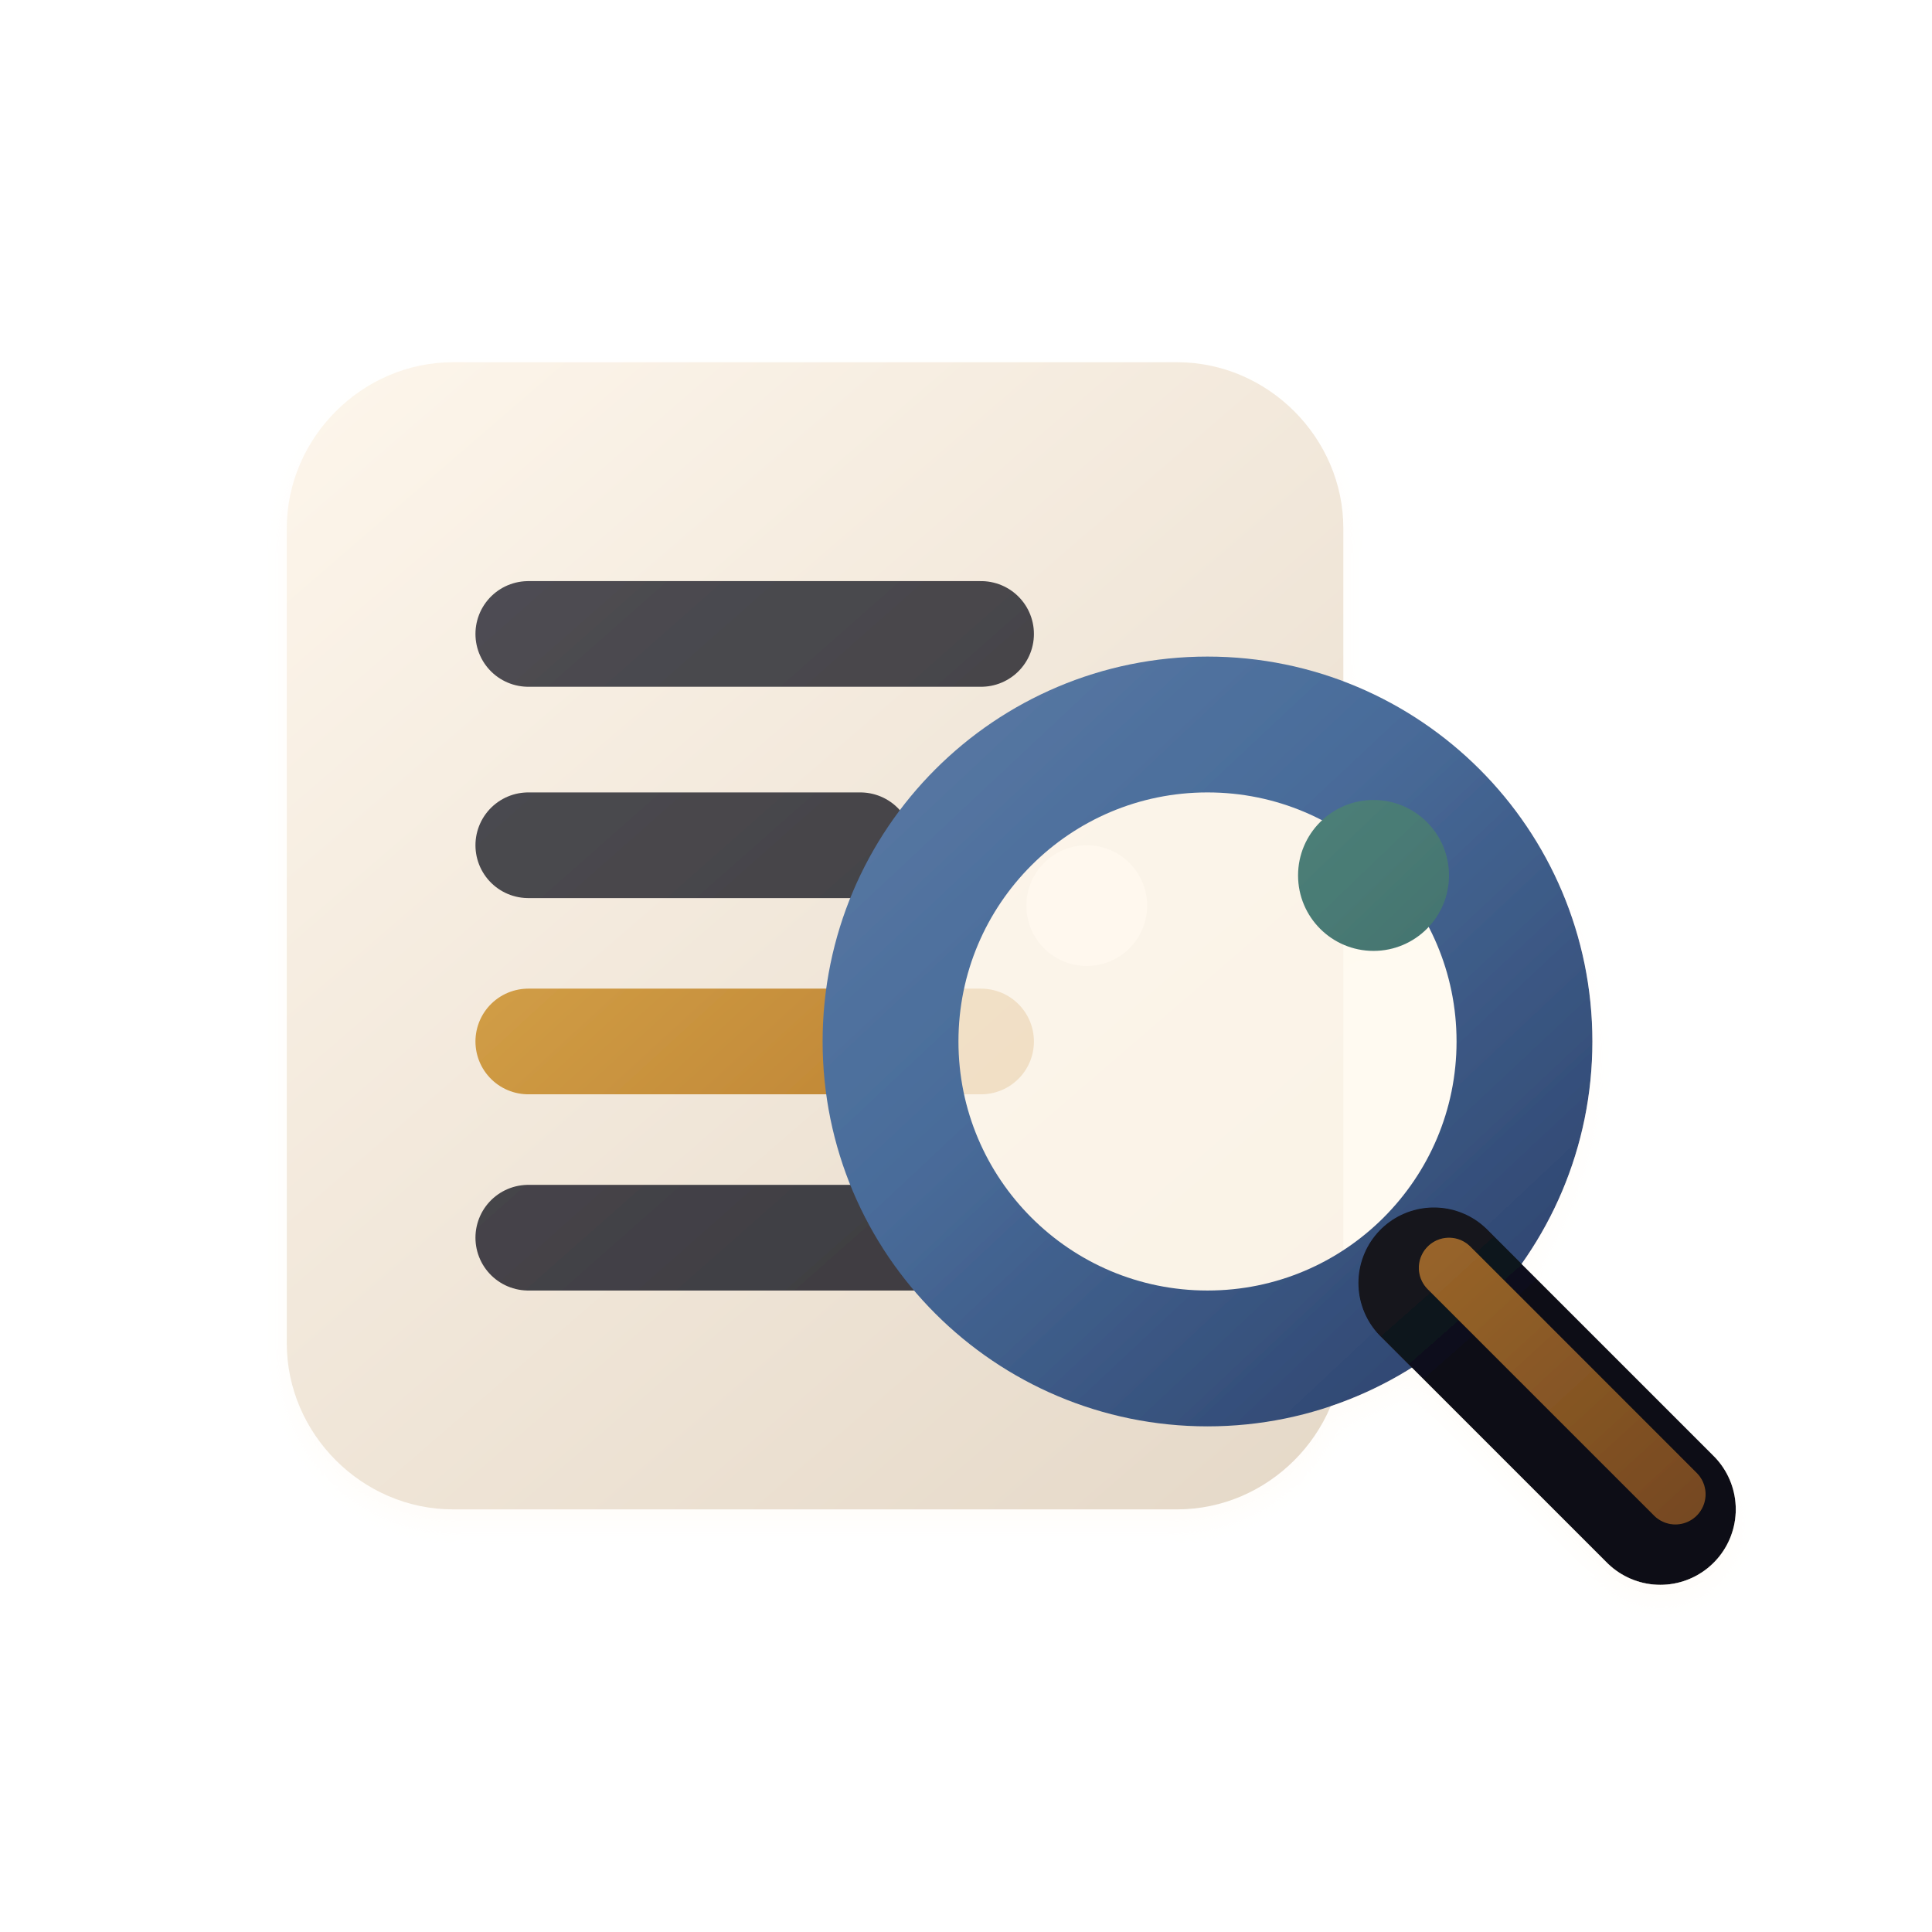
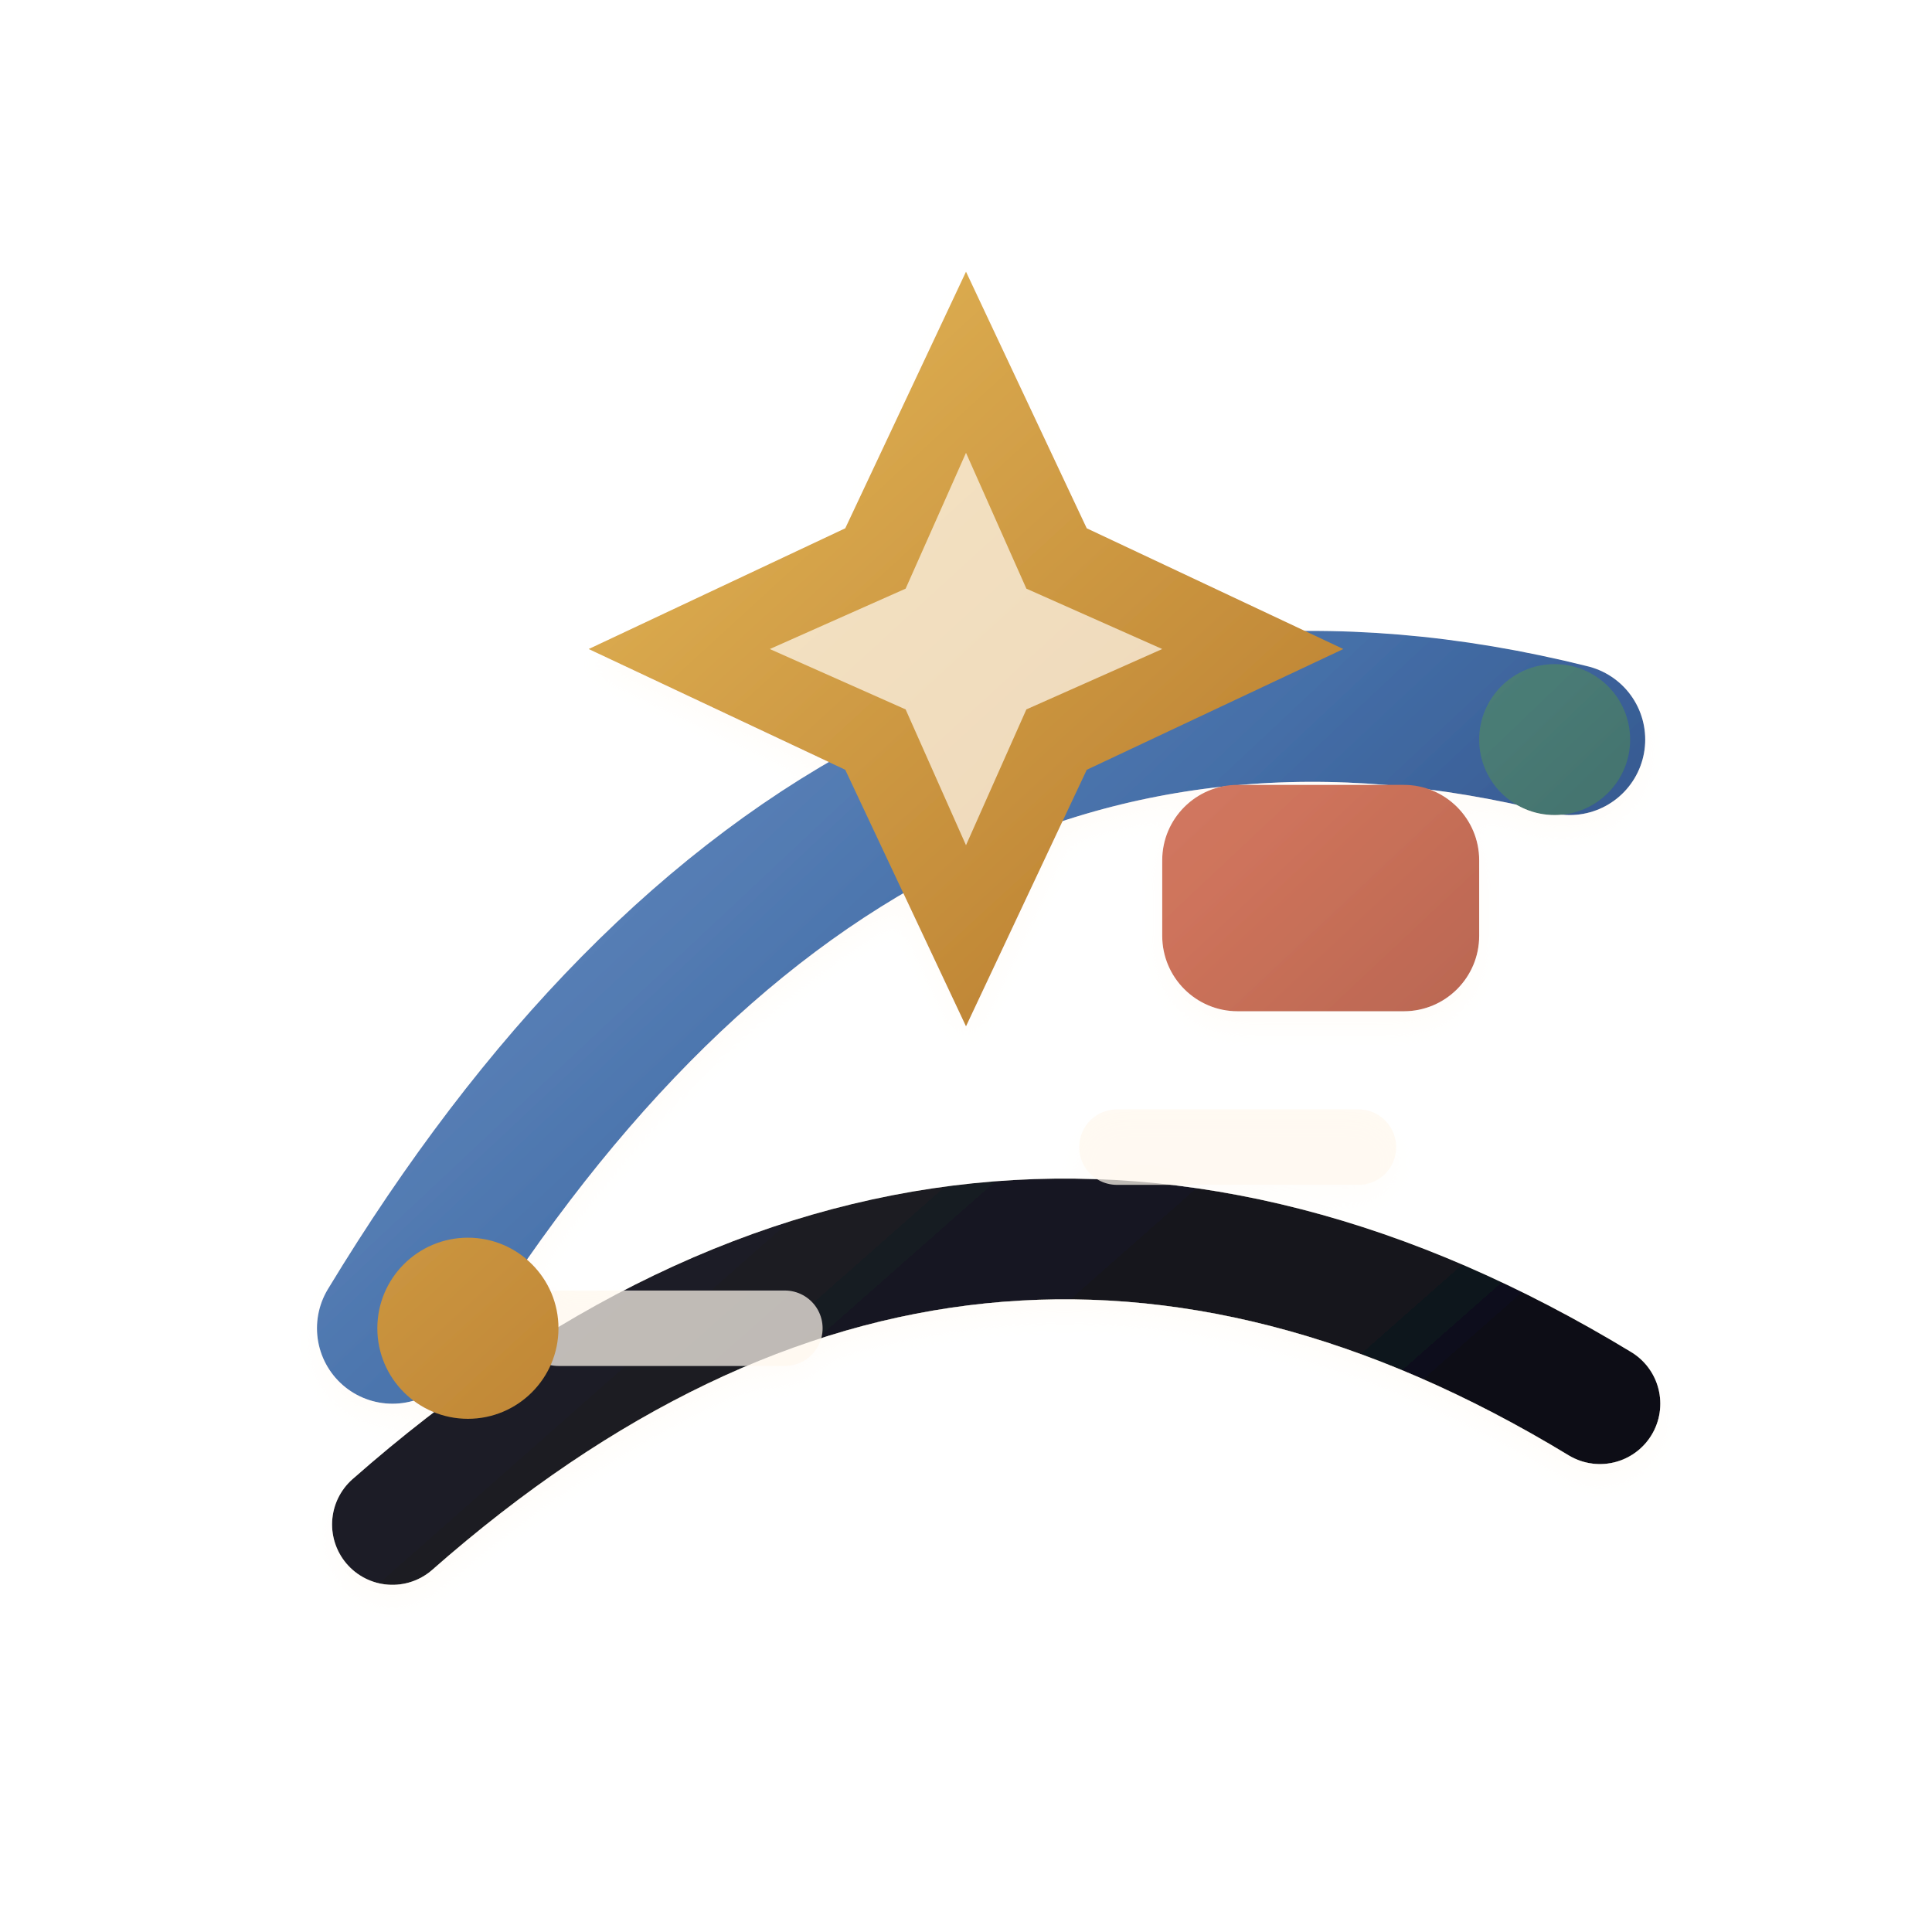
<svg xmlns="http://www.w3.org/2000/svg" viewBox="0 0 128 128" role="img" aria-label="Imagineer icon">
  <defs>
    <filter id="depth" x="-45%" y="-45%" width="190%" height="190%">
      <feDropShadow dx="0" dy="8" stdDeviation="5" flood-color="#221a16" flood-opacity=".20" />
      <feDropShadow dx="0" dy="1" stdDeviation="1" flood-color="#fff8ef" flood-opacity=".36" />
    </filter>
    <linearGradient id="paper" x1="20" y1="14" x2="108" y2="116" gradientUnits="userSpaceOnUse">
      <stop stop-color="#fff8ee" />
      <stop offset="1" stop-color="#dfd1bf" />
    </linearGradient>
    <linearGradient id="ink" x1="18" y1="14" x2="108" y2="116" gradientUnits="userSpaceOnUse">
      <stop stop-color="#31313b" />
      <stop offset="1" stop-color="#080911" />
    </linearGradient>
    <linearGradient id="coral" x1="18" y1="16" x2="110" y2="114" gradientUnits="userSpaceOnUse">
      <stop stop-color="#eda891" />
      <stop offset=".55" stop-color="#ce735b" />
      <stop offset="1" stop-color="#884a3c" />
    </linearGradient>
    <linearGradient id="rose" x1="18" y1="16" x2="108" y2="116" gradientUnits="userSpaceOnUse">
      <stop stop-color="#e4a4ad" />
      <stop offset=".55" stop-color="#ba6c84" />
      <stop offset="1" stop-color="#6f425b" />
    </linearGradient>
    <linearGradient id="teal" x1="16" y1="16" x2="108" y2="112" gradientUnits="userSpaceOnUse">
      <stop stop-color="#83aaa0" />
      <stop offset=".55" stop-color="#4f827a" />
      <stop offset="1" stop-color="#244d52" />
    </linearGradient>
    <linearGradient id="blue" x1="18" y1="16" x2="108" y2="112" gradientUnits="userSpaceOnUse">
-       <stop stop-color="#7891b7" />
-       <stop offset=".56" stop-color="#496c9a" />
-       <stop offset="1" stop-color="#1e2d55" />
+       <stop stop-color="#7fa2d4" />
+       <stop offset=".52" stop-color="#456fa8" />
+       <stop offset="1" stop-color="#172d61" />
    </linearGradient>
    <linearGradient id="gold" x1="20" y1="16" x2="108" y2="112" gradientUnits="userSpaceOnUse">
      <stop stop-color="#f0c763" />
      <stop offset=".55" stop-color="#be8434" />
      <stop offset="1" stop-color="#6e421e" />
    </linearGradient>
  </defs>
  <g filter="url(#depth)">
-     <path d="M30 24h48c6 0 11 5 11 11v54c0 6-5 11-11 11H30c-6 0-11-5-11-11V35c0-6 5-11 11-11z" fill="url(#paper)" />
-     <path d="M35 42h30M35 56h22M35 82h26" stroke="url(#ink)" stroke-width="7" stroke-linecap="round" opacity=".82" />
-     <path d="M35 69h30" stroke="url(#gold)" stroke-width="7" stroke-linecap="round" />
-     <circle cx="80" cy="69" r="23" fill="#fff8ee" opacity=".78" />
-     <circle cx="80" cy="69" r="21" fill="none" stroke="url(#blue)" stroke-width="9" />
-     <path d="M95 85l15 15" stroke="url(#ink)" stroke-width="10" stroke-linecap="round" />
-     <path d="M96 84l15 15" stroke="url(#gold)" stroke-width="4" stroke-linecap="round" />
-     <circle cx="72" cy="60" r="4" fill="#fff8ee" />
-     <circle cx="91" cy="58" r="5" fill="url(#teal)" />
+     <path d="M26 88c20-33 46-47 78-39" fill="none" stroke="url(#blue)" stroke-width="10" stroke-linecap="round" />
+     <path d="M26 101c25-22 52-25 80-8" fill="none" stroke="url(#ink)" stroke-width="8" stroke-linecap="round" />
+     <path d="M37 88h15M74 76h16" stroke="#fff8ee" stroke-width="5" stroke-linecap="round" opacity=".72" />
+     <rect x="77" y="52" width="21" height="15" rx="5" fill="url(#coral)" />
+     <circle cx="31" cy="88" r="6" fill="url(#gold)" />
+     <circle cx="103" cy="49" r="5" fill="url(#teal)" />
+     <path d="M64 18l8 17 17 8-17 8-8 17-8-17-17-8 17-8z" fill="url(#gold)" />
+     <path d="M64 30l4 9 9 4-9 4-4 9-4-9-9-4 9-4z" fill="#fff8ee" opacity=".72" />
  </g>
</svg>
